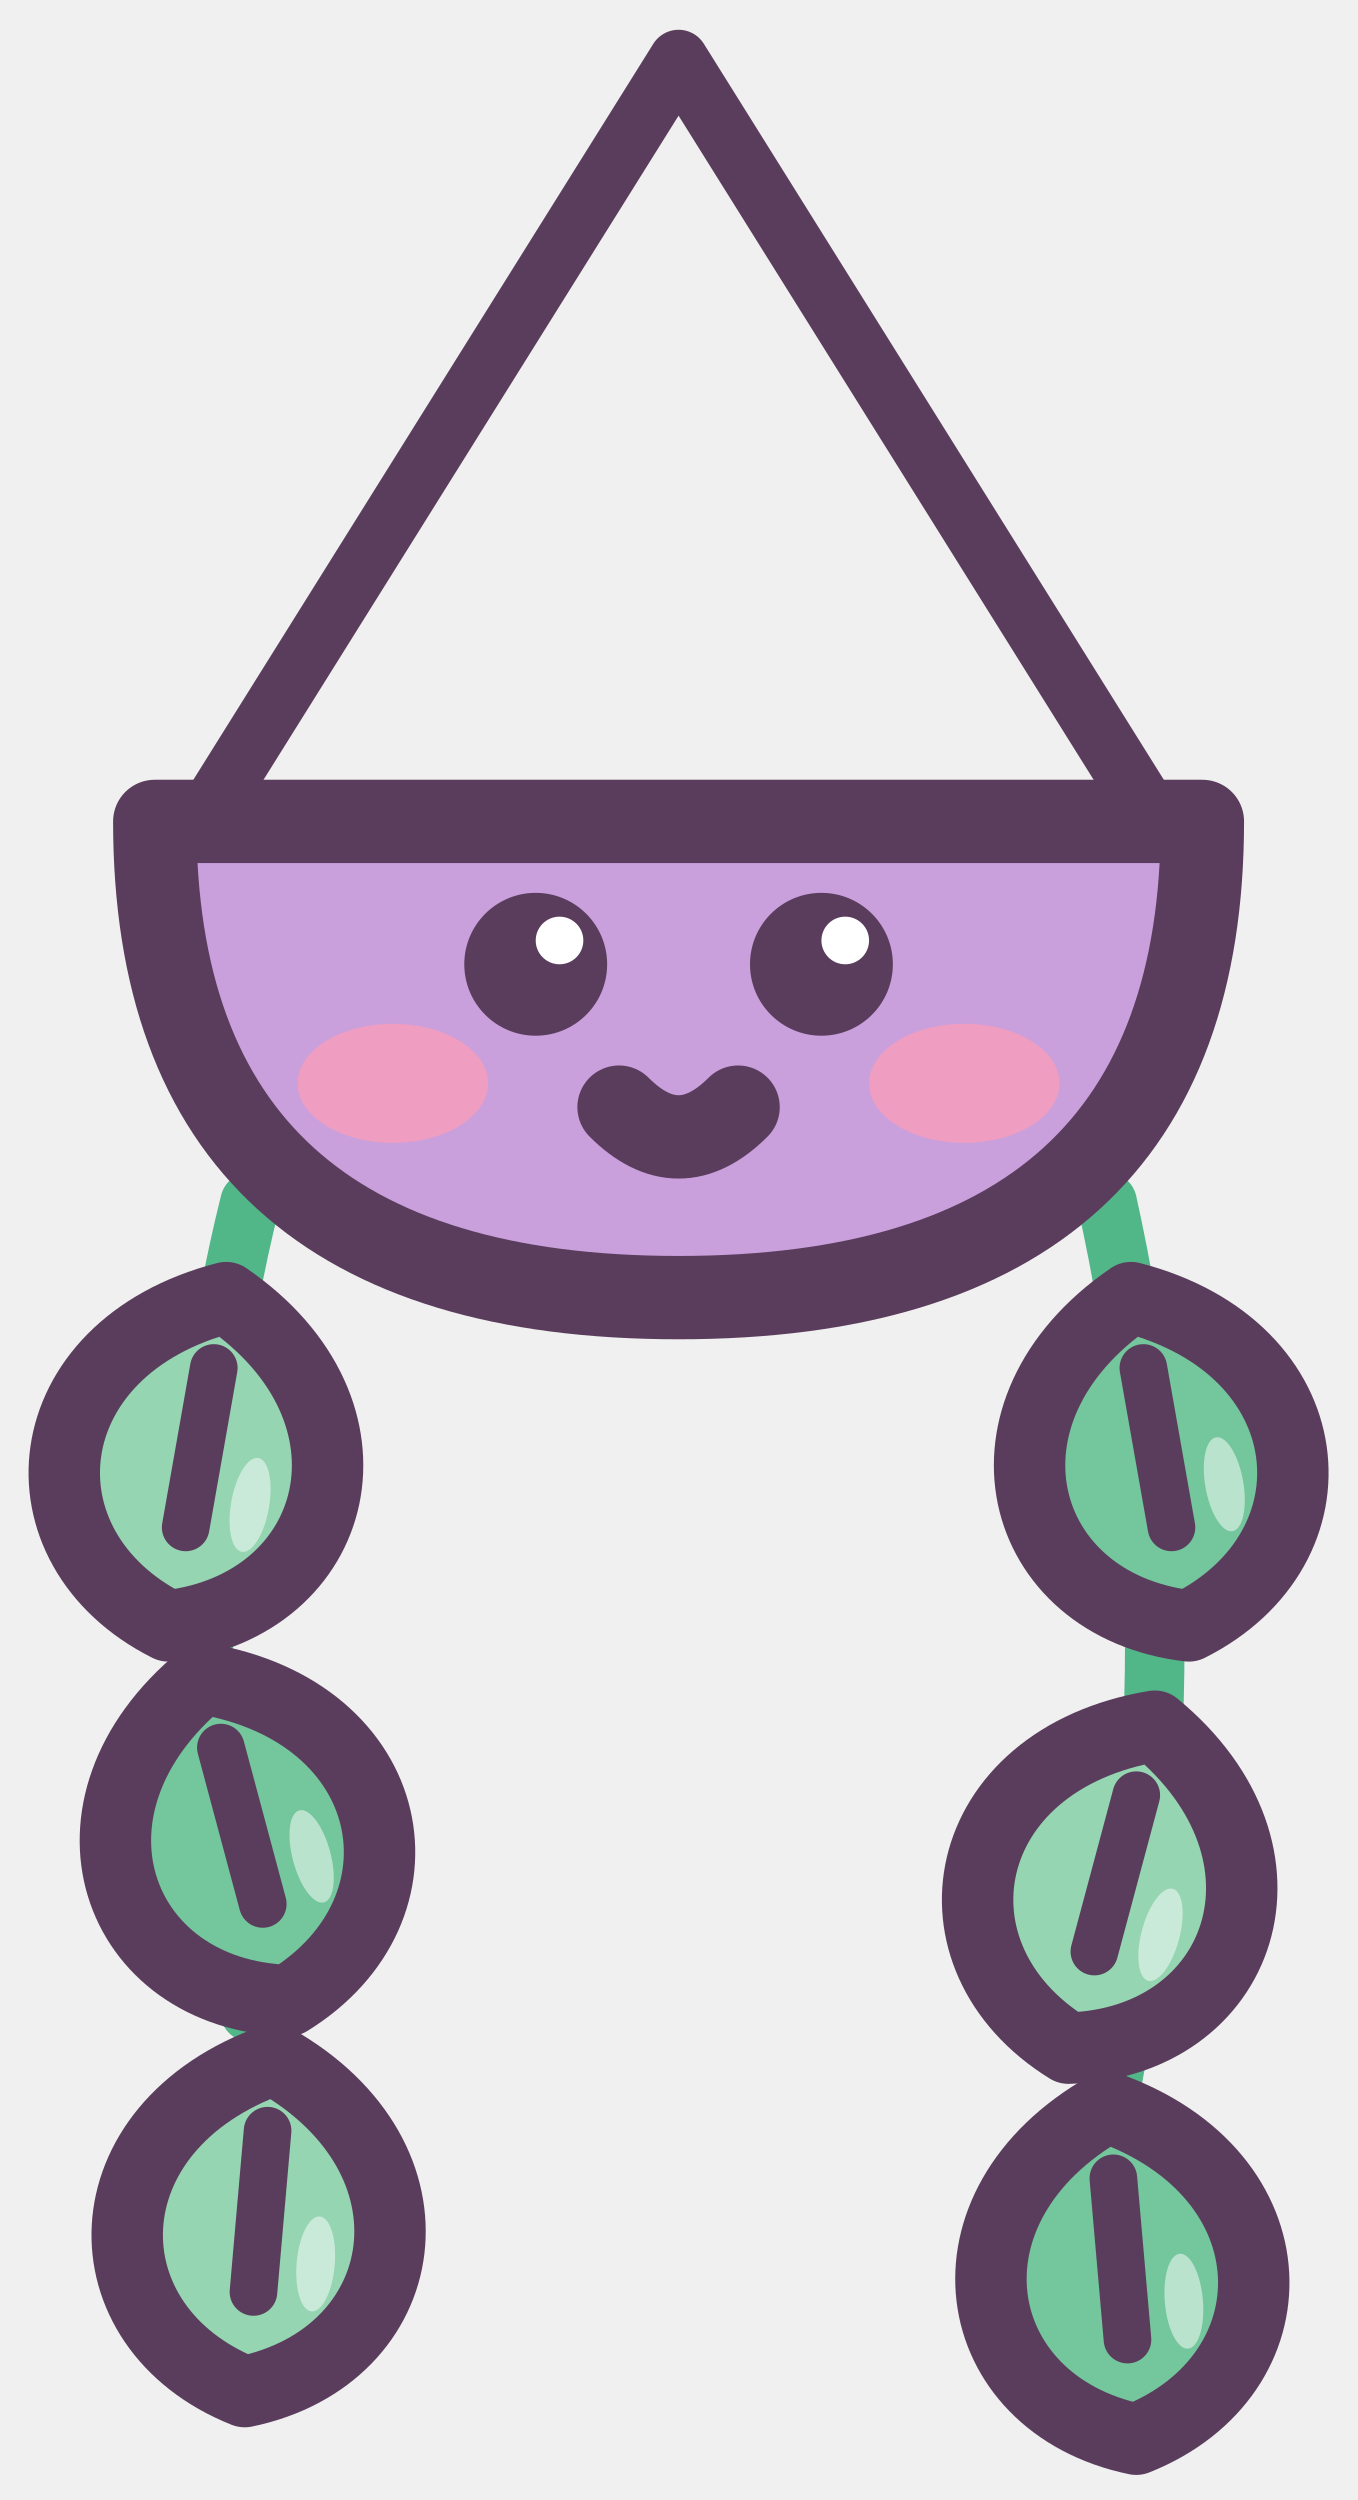
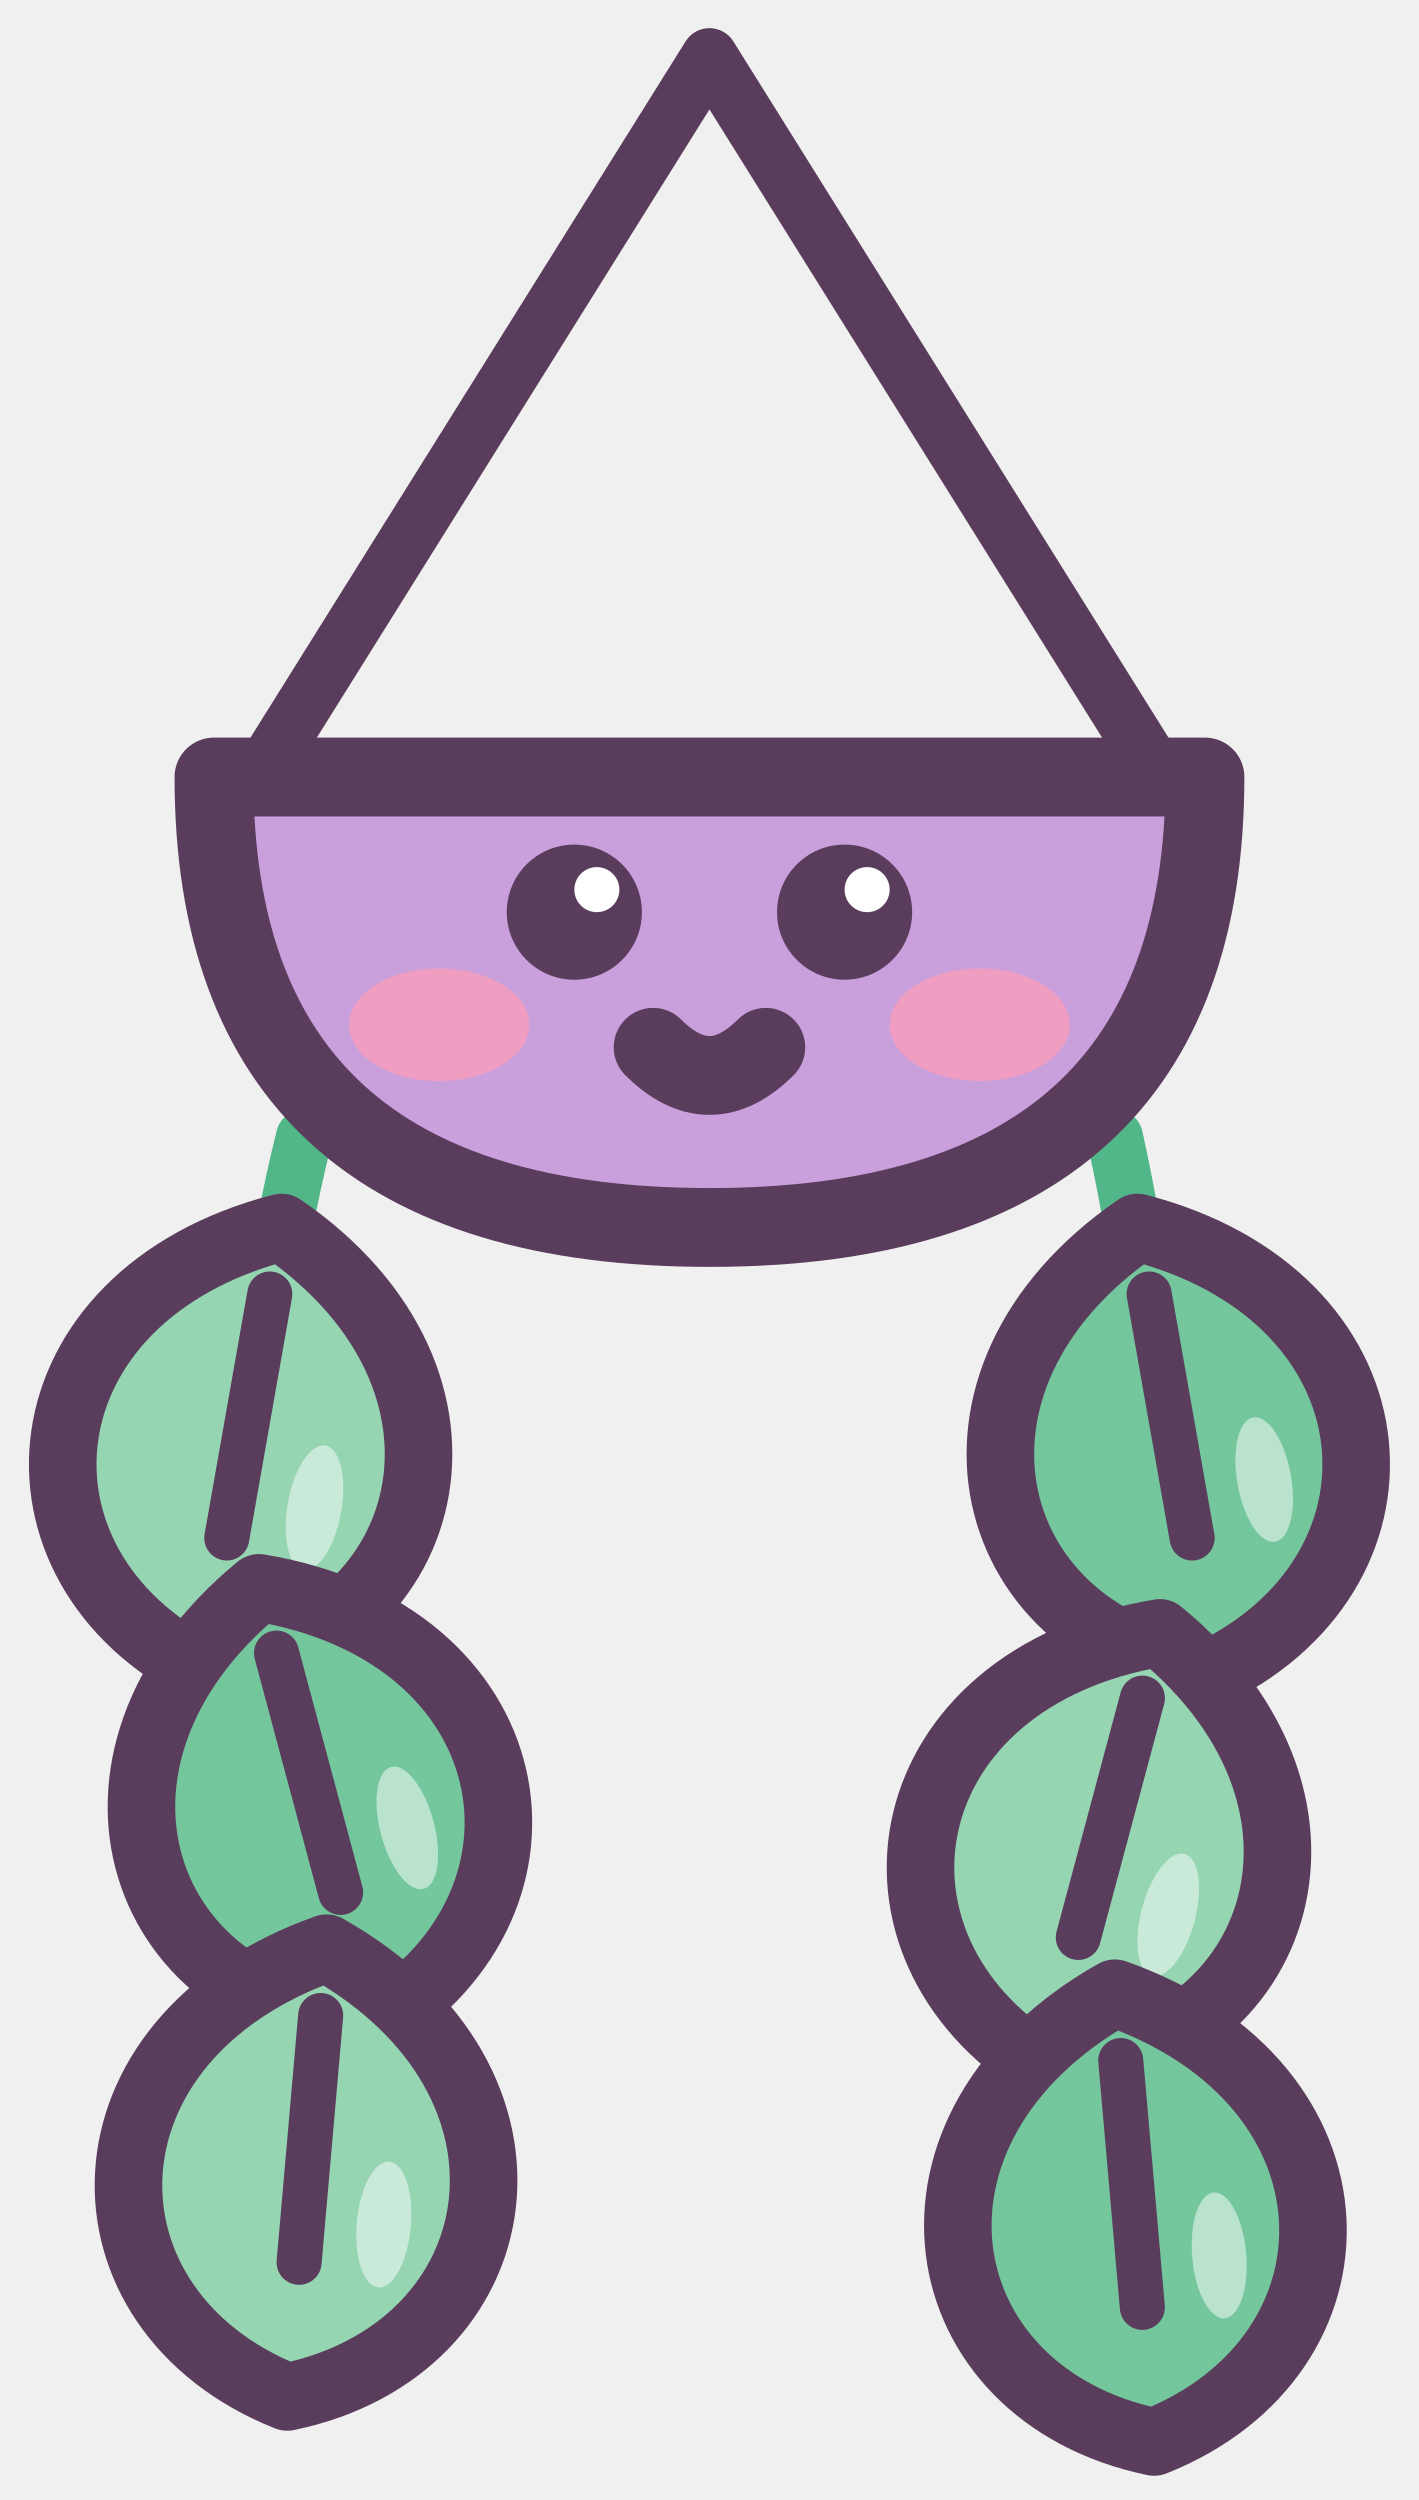
- <svg xmlns="http://www.w3.org/2000/svg" viewBox="21.5 -0.5 57 105" width="51.3" height="94.5">
+ <svg xmlns="http://www.w3.org/2000/svg" viewBox="18.5 -0.5 63 111" width="56.7" height="99.9">
  <path d="M50 2 L30 34 M50 2 L70 34" fill="none" stroke="#5a3d5c" stroke-width="2.5" stroke-linejoin="round" stroke-linecap="round" />
  <path d="M32 50 Q28 66 32 84 M68 50 Q72 68 68 88" fill="none" stroke="#52b788" stroke-width="2.5" stroke-linejoin="round" stroke-linecap="round" />
  <g transform="translate(31 54) rotate(190)">
-     <path d="M0 0 C-7.7 -3.5 -7.0 -11.9 0 -14 C7.0 -11.9 7.7 -3.5 0 0 Z" fill="#95d5b2" stroke="#5a3d5c" stroke-width="3" stroke-linejoin="round" stroke-linecap="round" />
-     <path d="M0 -3 V-9.8" fill="none" stroke="#5a3d5c" stroke-width="2" stroke-linejoin="round" stroke-linecap="round" />
-     <ellipse cx="-2.5" cy="-8.4" rx="0.8" ry="2.0" fill="#fff" opacity=".5" />
+     <path d="M0 0 C-11.0 -5.0 -10.0 -17.0 0 -20 C10.0 -17.0 11.0 -5.0 0 0 Z" fill="#95d5b2" stroke="#5a3d5c" stroke-width="3" stroke-linejoin="round" stroke-linecap="round" />
+     <path d="M0 -3 V-14.0" fill="none" stroke="#5a3d5c" stroke-width="2" stroke-linejoin="round" stroke-linecap="round" />
+     <ellipse cx="-3.6" cy="-12.0" rx="1.2" ry="2.8" fill="#fff" opacity=".5" />
  </g>
  <g transform="translate(30 70) rotate(165)">
-     <path d="M0 0 C-7.7 -3.5 -7.0 -11.9 0 -14 C7.0 -11.9 7.7 -3.5 0 0 Z" fill="#74c69d" stroke="#5a3d5c" stroke-width="3" stroke-linejoin="round" stroke-linecap="round" />
-     <path d="M0 -3 V-9.8" fill="none" stroke="#5a3d5c" stroke-width="2" stroke-linejoin="round" stroke-linecap="round" />
-     <ellipse cx="-2.5" cy="-8.4" rx="0.8" ry="2.0" fill="#fff" opacity=".5" />
+     <path d="M0 0 C-11.0 -5.0 -10.0 -17.0 0 -20 C10.0 -17.0 11.0 -5.0 0 0 Z" fill="#74c69d" stroke="#5a3d5c" stroke-width="3" stroke-linejoin="round" stroke-linecap="round" />
+     <path d="M0 -3 V-14.0" fill="none" stroke="#5a3d5c" stroke-width="2" stroke-linejoin="round" stroke-linecap="round" />
+     <ellipse cx="-3.6" cy="-12.0" rx="1.2" ry="2.8" fill="#fff" opacity=".5" />
  </g>
  <g transform="translate(33 86) rotate(185)">
-     <path d="M0 0 C-7.7 -3.5 -7.0 -11.9 0 -14 C7.0 -11.9 7.7 -3.5 0 0 Z" fill="#95d5b2" stroke="#5a3d5c" stroke-width="3" stroke-linejoin="round" stroke-linecap="round" />
-     <path d="M0 -3 V-9.8" fill="none" stroke="#5a3d5c" stroke-width="2" stroke-linejoin="round" stroke-linecap="round" />
-     <ellipse cx="-2.5" cy="-8.4" rx="0.8" ry="2.0" fill="#fff" opacity=".5" />
+     <path d="M0 0 C-11.0 -5.0 -10.0 -17.0 0 -20 C10.0 -17.0 11.0 -5.0 0 0 Z" fill="#95d5b2" stroke="#5a3d5c" stroke-width="3" stroke-linejoin="round" stroke-linecap="round" />
+     <path d="M0 -3 V-14.0" fill="none" stroke="#5a3d5c" stroke-width="2" stroke-linejoin="round" stroke-linecap="round" />
+     <ellipse cx="-3.6" cy="-12.0" rx="1.2" ry="2.8" fill="#fff" opacity=".5" />
  </g>
  <g transform="translate(69 54) rotate(170)">
-     <path d="M0 0 C-7.7 -3.5 -7.0 -11.9 0 -14 C7.0 -11.9 7.7 -3.5 0 0 Z" fill="#74c69d" stroke="#5a3d5c" stroke-width="3" stroke-linejoin="round" stroke-linecap="round" />
-     <path d="M0 -3 V-9.8" fill="none" stroke="#5a3d5c" stroke-width="2" stroke-linejoin="round" stroke-linecap="round" />
-     <ellipse cx="-2.5" cy="-8.4" rx="0.8" ry="2.0" fill="#fff" opacity=".5" />
+     <path d="M0 0 C-11.0 -5.0 -10.0 -17.0 0 -20 C10.0 -17.0 11.0 -5.0 0 0 Z" fill="#74c69d" stroke="#5a3d5c" stroke-width="3" stroke-linejoin="round" stroke-linecap="round" />
+     <path d="M0 -3 V-14.0" fill="none" stroke="#5a3d5c" stroke-width="2" stroke-linejoin="round" stroke-linecap="round" />
+     <ellipse cx="-3.6" cy="-12.0" rx="1.2" ry="2.8" fill="#fff" opacity=".5" />
  </g>
  <g transform="translate(70 72) rotate(195)">
-     <path d="M0 0 C-7.7 -3.5 -7.0 -11.9 0 -14 C7.0 -11.9 7.7 -3.5 0 0 Z" fill="#95d5b2" stroke="#5a3d5c" stroke-width="3" stroke-linejoin="round" stroke-linecap="round" />
-     <path d="M0 -3 V-9.8" fill="none" stroke="#5a3d5c" stroke-width="2" stroke-linejoin="round" stroke-linecap="round" />
-     <ellipse cx="-2.5" cy="-8.4" rx="0.8" ry="2.0" fill="#fff" opacity=".5" />
+     <path d="M0 0 C-11.0 -5.0 -10.0 -17.0 0 -20 C10.0 -17.0 11.0 -5.0 0 0 Z" fill="#95d5b2" stroke="#5a3d5c" stroke-width="3" stroke-linejoin="round" stroke-linecap="round" />
+     <path d="M0 -3 V-14.0" fill="none" stroke="#5a3d5c" stroke-width="2" stroke-linejoin="round" stroke-linecap="round" />
+     <ellipse cx="-3.6" cy="-12.0" rx="1.2" ry="2.8" fill="#fff" opacity=".5" />
  </g>
  <g transform="translate(68 88) rotate(175)">
-     <path d="M0 0 C-7.7 -3.5 -7.0 -11.9 0 -14 C7.0 -11.9 7.7 -3.5 0 0 Z" fill="#74c69d" stroke="#5a3d5c" stroke-width="3" stroke-linejoin="round" stroke-linecap="round" />
-     <path d="M0 -3 V-9.8" fill="none" stroke="#5a3d5c" stroke-width="2" stroke-linejoin="round" stroke-linecap="round" />
-     <ellipse cx="-2.5" cy="-8.4" rx="0.8" ry="2.0" fill="#fff" opacity=".5" />
+     <path d="M0 0 C-11.0 -5.0 -10.0 -17.0 0 -20 C10.0 -17.0 11.0 -5.0 0 0 Z" fill="#74c69d" stroke="#5a3d5c" stroke-width="3" stroke-linejoin="round" stroke-linecap="round" />
+     <path d="M0 -3 V-14.0" fill="none" stroke="#5a3d5c" stroke-width="2" stroke-linejoin="round" stroke-linecap="round" />
+     <ellipse cx="-3.6" cy="-12.0" rx="1.2" ry="2.8" fill="#fff" opacity=".5" />
  </g>
  <path d="M28 34 H72 Q72 54 50 54 Q28 54 28 34 Z" fill="#c9a0dc" stroke="#5a3d5c" stroke-width="3.5" stroke-linejoin="round" stroke-linecap="round" />
  <circle cx="44" cy="40" r="3" fill="#5a3d5c" />
  <circle cx="56" cy="40" r="3" fill="#5a3d5c" />
  <circle cx="45" cy="39" r="1" fill="#fff" />
  <circle cx="57" cy="39" r="1" fill="#fff" />
  <path d="M47.5 46 q2.5 2.5 5.0 0" stroke="#5a3d5c" stroke-width="3.5" stroke-linejoin="round" stroke-linecap="round" fill="none" />
  <ellipse cx="38" cy="45" rx="4" ry="2.5" fill="#ff9bb5" opacity=".7" />
  <ellipse cx="62" cy="45" rx="4" ry="2.5" fill="#ff9bb5" opacity=".7" />
</svg>
